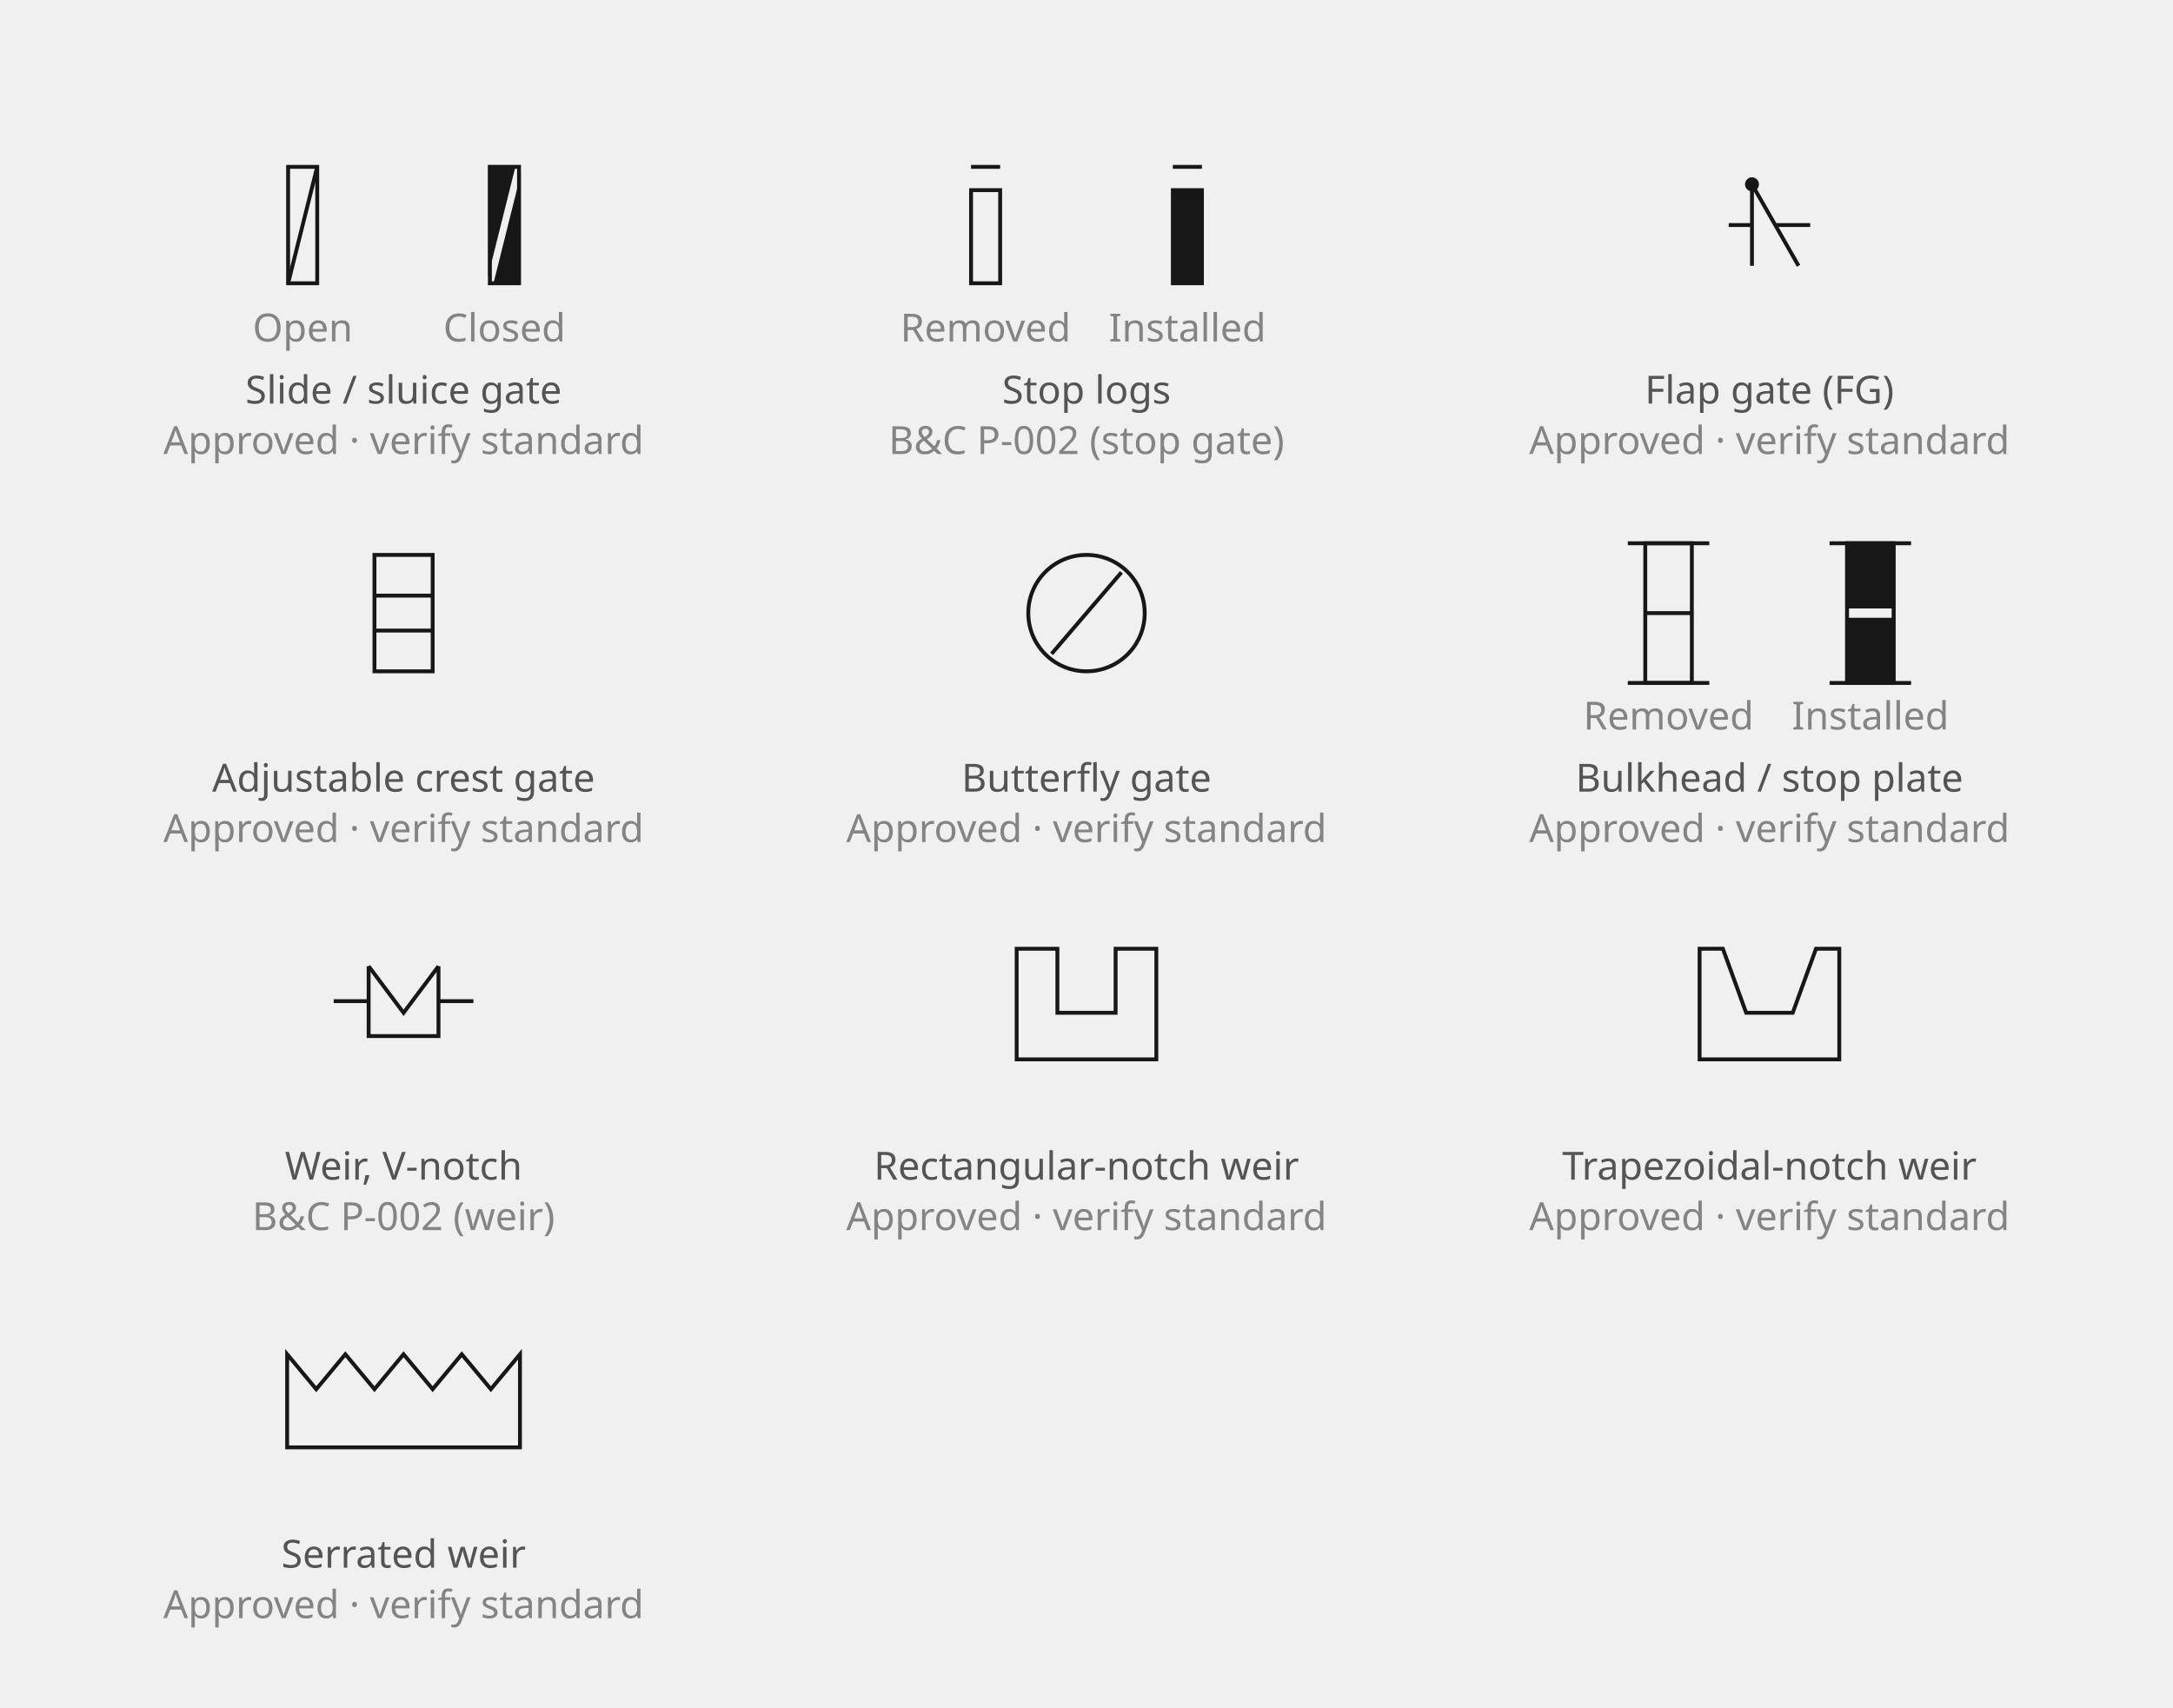
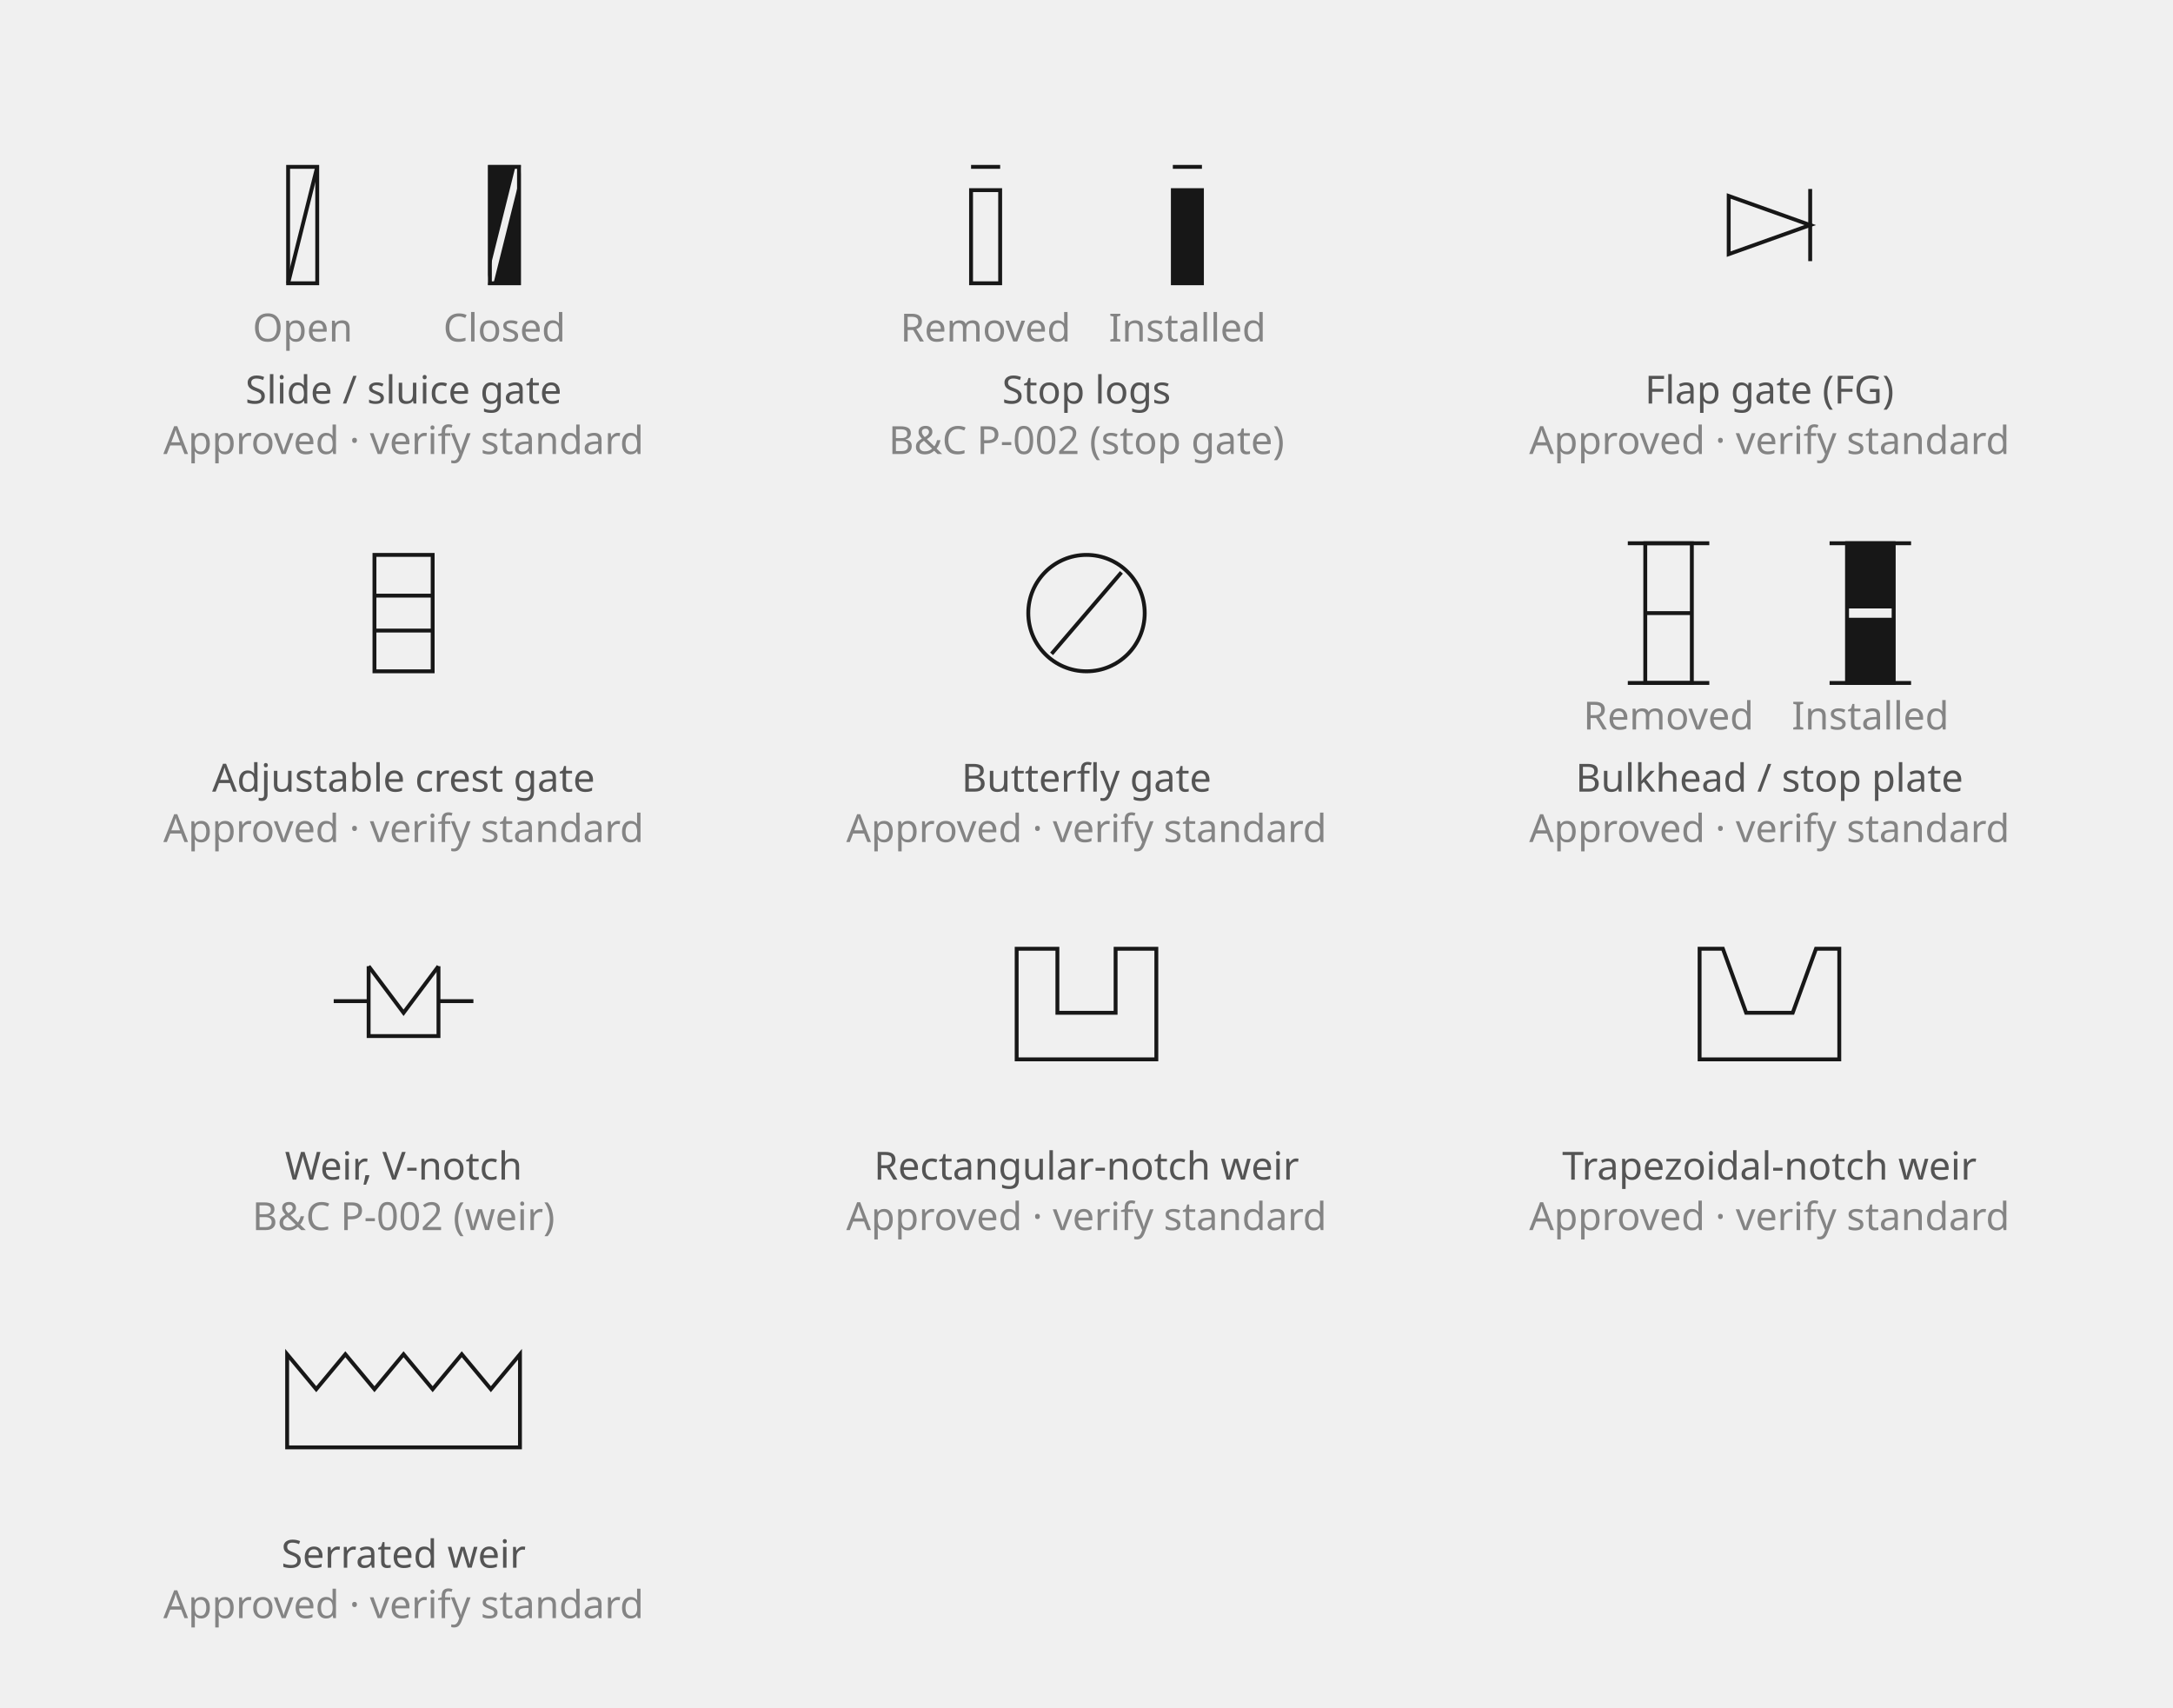
<svg xmlns="http://www.w3.org/2000/svg" data-plotter="" fill="none" stroke="currentColor" stroke-width="1" viewBox="0 0 560 440" width="560" height="440" role="img" aria-labelledby="legend-gates-title" aria-describedby="legend-gates-desc" style="font-family:Cal Sans, sans-serif;font-optical-sizing:auto;font-synthesis:none;font-variation-settings:'GEOM' 25;font-weight:400">
  <style>svg[data-plotter]{color:#171717}@media (prefers-color-scheme:dark){svg[data-plotter]:not([data-host-ink]){color:#ededed}}svg[data-plotter] :is(path,circle,rect,line,polyline,polygon,ellipse){vector-effect:non-scaling-stroke}</style>
  <defs>
    <mask id="processvg-knockout-9" maskUnits="objectBoundingBox" maskContentUnits="userSpaceOnUse" mask-type="luminance">
      <path d="M126.25 43 L133.75 43 L133.75 73 L126.25 73 Z" fill="#fff" stroke="#fff" />
      <path d="M126.25 73 L133.75 43" fill="none" stroke="#000" stroke-width="1.8" stroke-linecap="butt" stroke-linejoin="round" style="vector-effect:none" />
    </mask>
    <mask id="processvg-knockout-10" maskUnits="objectBoundingBox" maskContentUnits="userSpaceOnUse" mask-type="luminance">
      <path d="M476 140 L488 140 L488 176 L476 176 Z" fill="#fff" stroke="#fff" />
      <path d="M476 158 L488 158" fill="none" stroke="#000" stroke-width="2.4" stroke-linecap="butt" stroke-linejoin="round" style="vector-effect:none" />
    </mask>
  </defs>
  <g data-plotter-role="primary" opacity="1" stroke-dasharray="none">
    <path d="M74.25 43 L81.75 43 L81.75 73 L74.25 73 Z" />
    <path d="M74.25 73 L81.75 43" />
    <path d="M126.25 43 L133.75 43 L133.75 73 L126.25 73 Z" fill="currentColor" mask="url(#processvg-knockout-9)" />
    <path d="M126.25 43 L133.75 43 L133.75 73 L126.25 73 Z" />
    <path d="M250.25 49 L257.75 49 L257.75 73 L250.25 73 Z" />
    <path d="M250.25 43 L257.75 43" />
    <path d="M302.25 49 L309.75 49 L309.75 73 L302.25 73 Z" fill="currentColor" />
    <path d="M302.25 43 L309.75 43" />
-     <path d="M445.5 58 L451.5 58 M451.5 68.5 L451.5 47.5 L463.5 68.5 M457.5 58 L466.5 58" />
+     <path d="M445.5 50.5 L466.5 58 L445.5 65.5 Z" />
+     <path d="M466.5 48.7 L466.5 67.3" />
    <path d="M96.5 143 L111.5 143 L111.5 173 L96.5 173 Z M96.5 153.5 L111.5 153.5 M96.5 162.5 L111.5 162.5" />
    <circle cx="280" cy="158" r="15" />
    <path d="M271 168.5 L289 147.5" />
    <path d="M424 140 L436 140 L436 176 L424 176 Z" />
    <path d="M424 158 L436 158" />
    <path d="M419.5 140 L440.5 140 M419.5 176 L440.5 176" />
    <path d="M476 140 L488 140 L488 176 L476 176 Z" fill="currentColor" mask="url(#processvg-knockout-10)" />
    <path d="M476 140 L488 140 L488 176 L476 176 Z" />
    <path d="M471.5 140 L492.5 140 M471.5 176 L492.5 176" />
    <path d="M86 258 L95 258 M113 258 L122 258" />
    <path d="M95 249 L104 261 L113 249" />
    <path d="M95 249 L95 267 L113 267 L113 249" />
    <path d="M262 244.5 L272.5 244.5 L272.5 261 L287.5 261 L287.5 244.5 L298 244.5 L298 273 L262 273 Z" />
    <path d="M438 244.5 L444 244.5 L450 261 L462 261 L468 244.5 L474 244.5 L474 273 L438 273 Z" />
    <path d="M74 349 L81.5 358 L89 349 L96.5 358 L104 349 L111.5 358 L119 349 L126.5 358 L134 349 L134 373 L74 373 Z" />
-   </g>
-   <g fill="currentColor">
-     <circle cx="451.5" cy="47.5" r="1.8" fill="currentColor" stroke="none" />
  </g>
  <g fill="currentColor" stroke="none" font-size="10" opacity="0.72">
    <text x="104" y="104" text-anchor="middle">Slide / sluice gate</text>
    <text x="280" y="104" text-anchor="middle">Stop logs</text>
    <text x="456" y="104" text-anchor="middle">Flap gate (FG)</text>
    <text x="104" y="204" text-anchor="middle">Adjustable crest gate</text>
    <text x="280" y="204" text-anchor="middle">Butterfly gate</text>
    <text x="456" y="204" text-anchor="middle">Bulkhead / stop plate</text>
    <text x="104" y="304" text-anchor="middle">Weir, V-notch</text>
    <text x="280" y="304" text-anchor="middle">Rectangular-notch weir</text>
    <text x="456" y="304" text-anchor="middle">Trapezoidal-notch weir</text>
    <text x="104" y="404" text-anchor="middle">Serrated weir</text>
  </g>
  <g fill="currentColor" stroke="none" font-size="10" opacity="0.5">
    <text x="78" y="88" text-anchor="middle">Open</text>
    <text x="130" y="88" text-anchor="middle">Closed</text>
    <text x="104" y="117" text-anchor="middle">Approved · verify standard</text>
    <text x="254" y="88" text-anchor="middle">Removed</text>
    <text x="306" y="88" text-anchor="middle">Installed</text>
    <text x="280" y="117" text-anchor="middle">B&amp;C P-002 (stop gate)</text>
    <text x="456" y="117" text-anchor="middle">Approved · verify standard</text>
    <text x="104" y="217" text-anchor="middle">Approved · verify standard</text>
    <text x="280" y="217" text-anchor="middle">Approved · verify standard</text>
    <text x="430" y="188" text-anchor="middle">Removed</text>
    <text x="482" y="188" text-anchor="middle">Installed</text>
    <text x="456" y="217" text-anchor="middle">Approved · verify standard</text>
    <text x="104" y="317" text-anchor="middle">B&amp;C P-002 (weir)</text>
    <text x="280" y="317" text-anchor="middle">Approved · verify standard</text>
    <text x="456" y="317" text-anchor="middle">Approved · verify standard</text>
    <text x="104" y="417" text-anchor="middle">Approved · verify standard</text>
  </g>
</svg>
